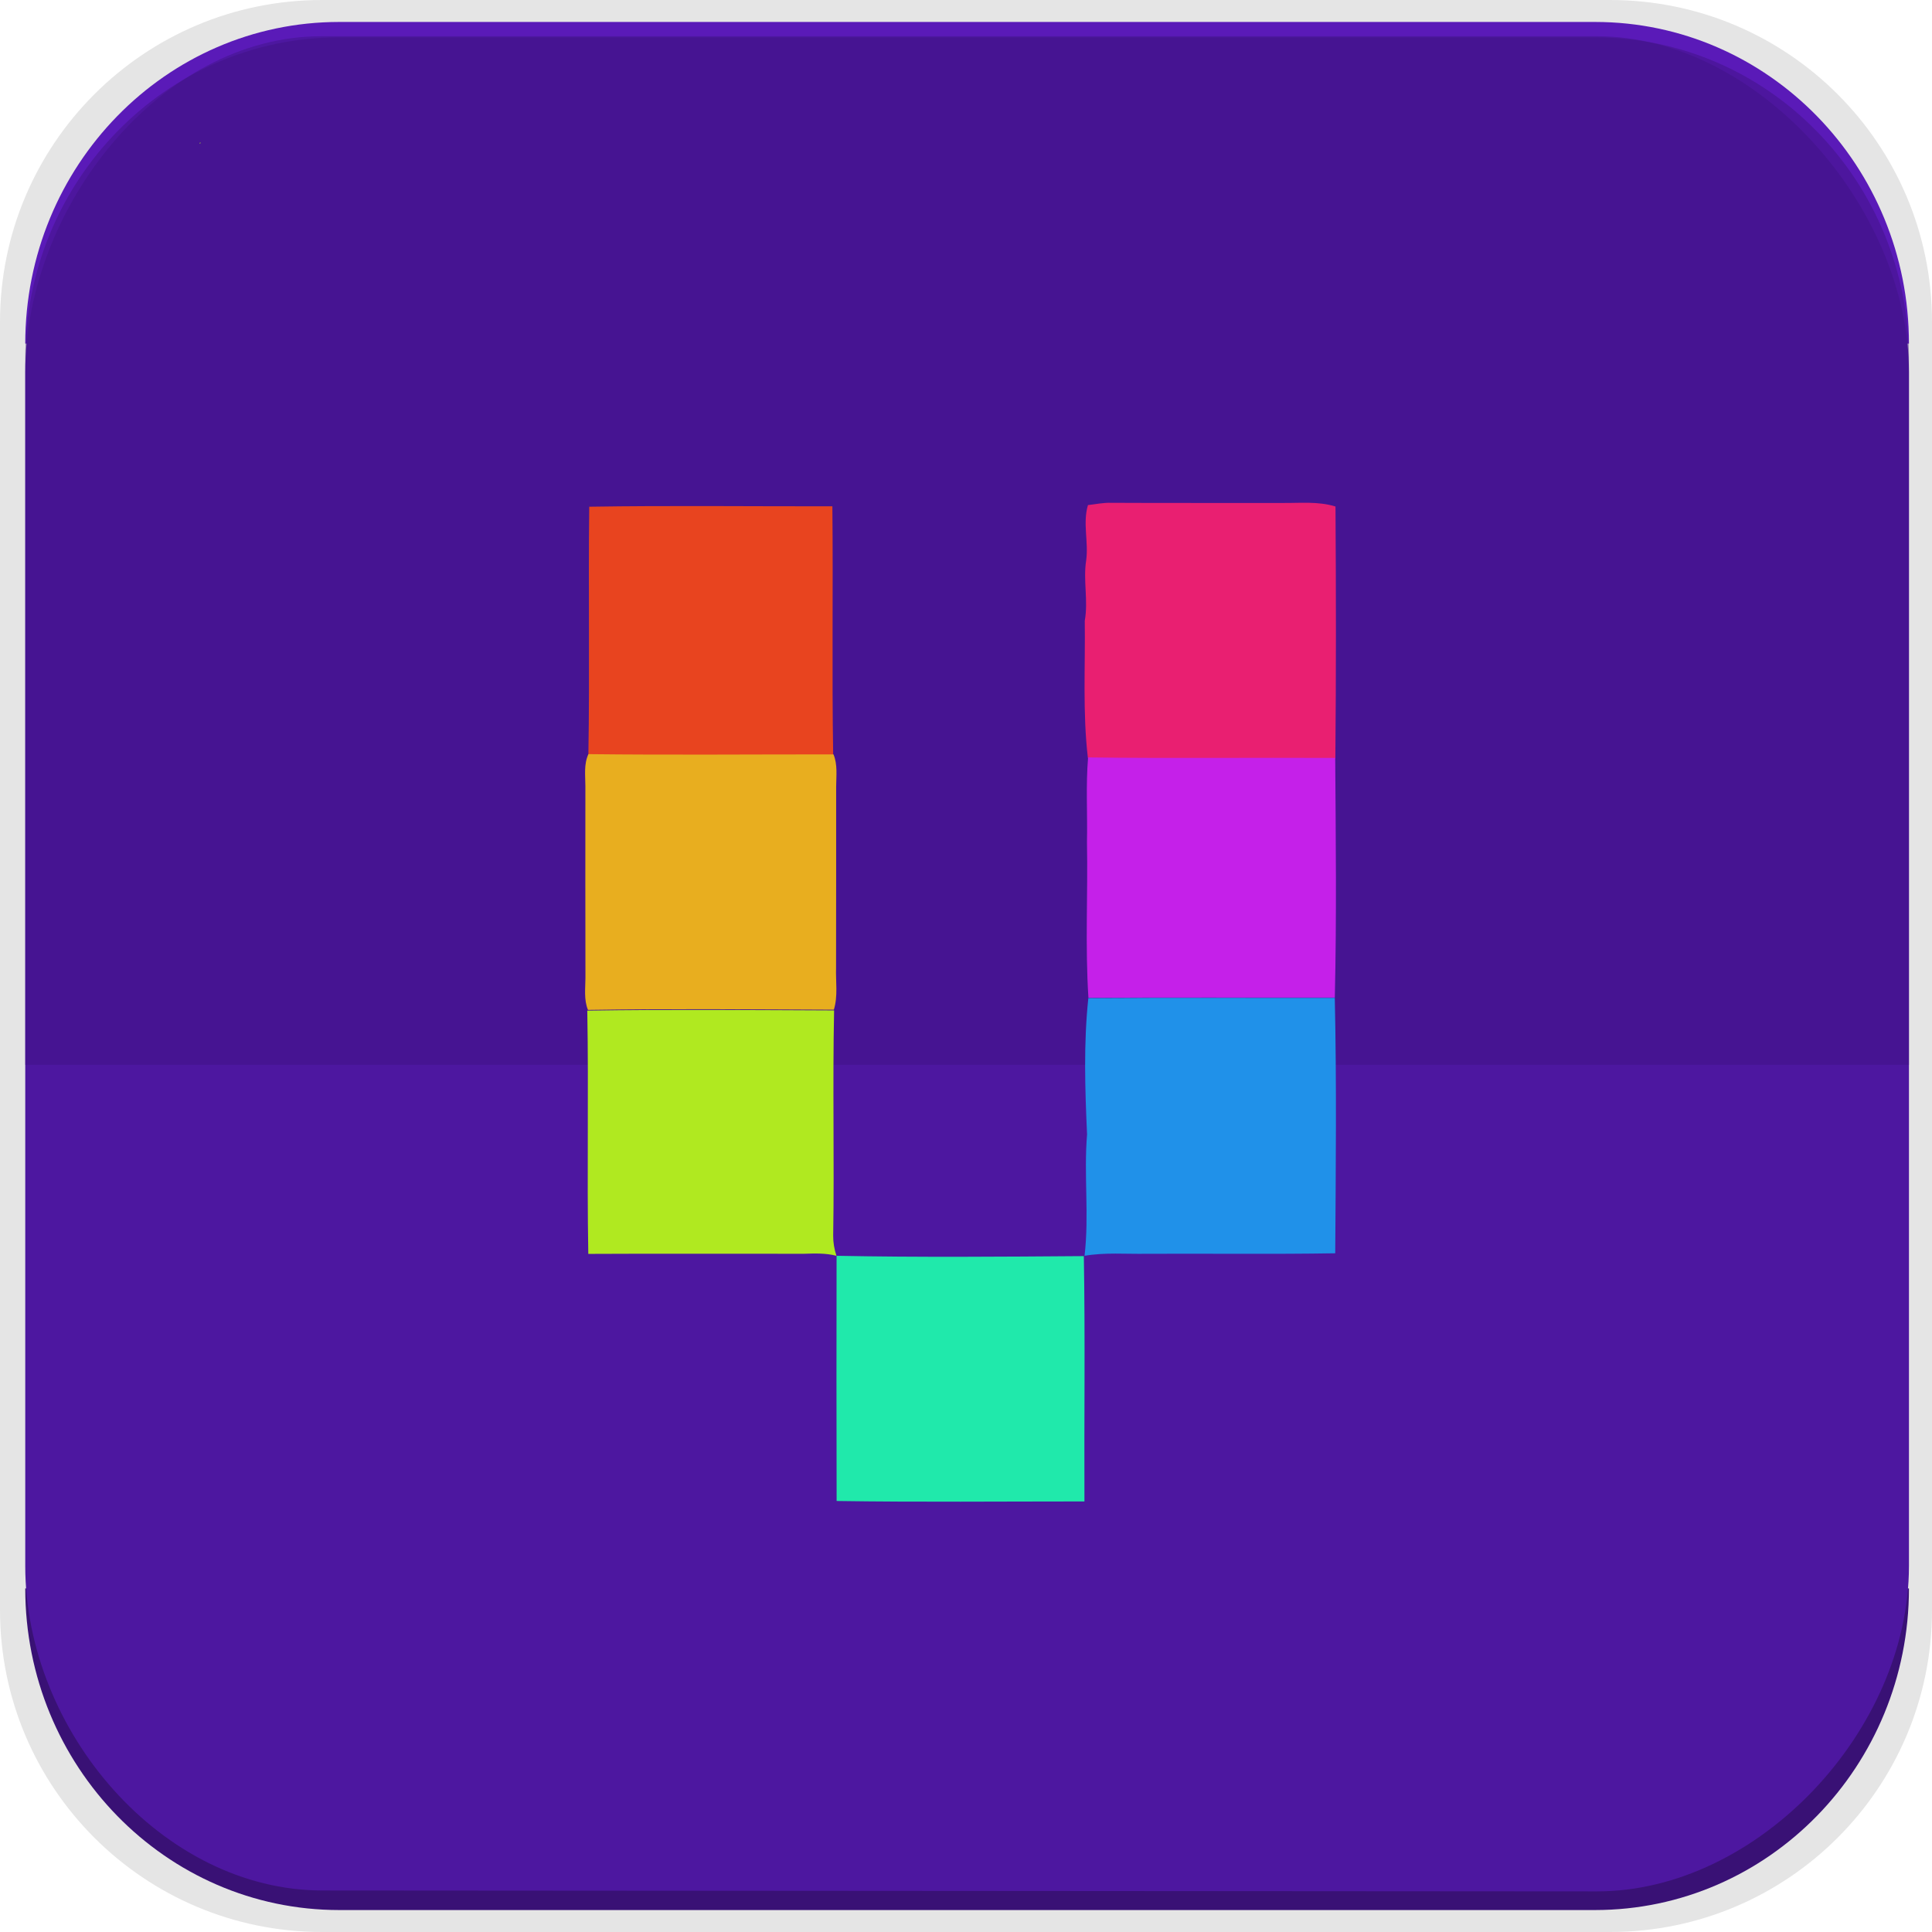
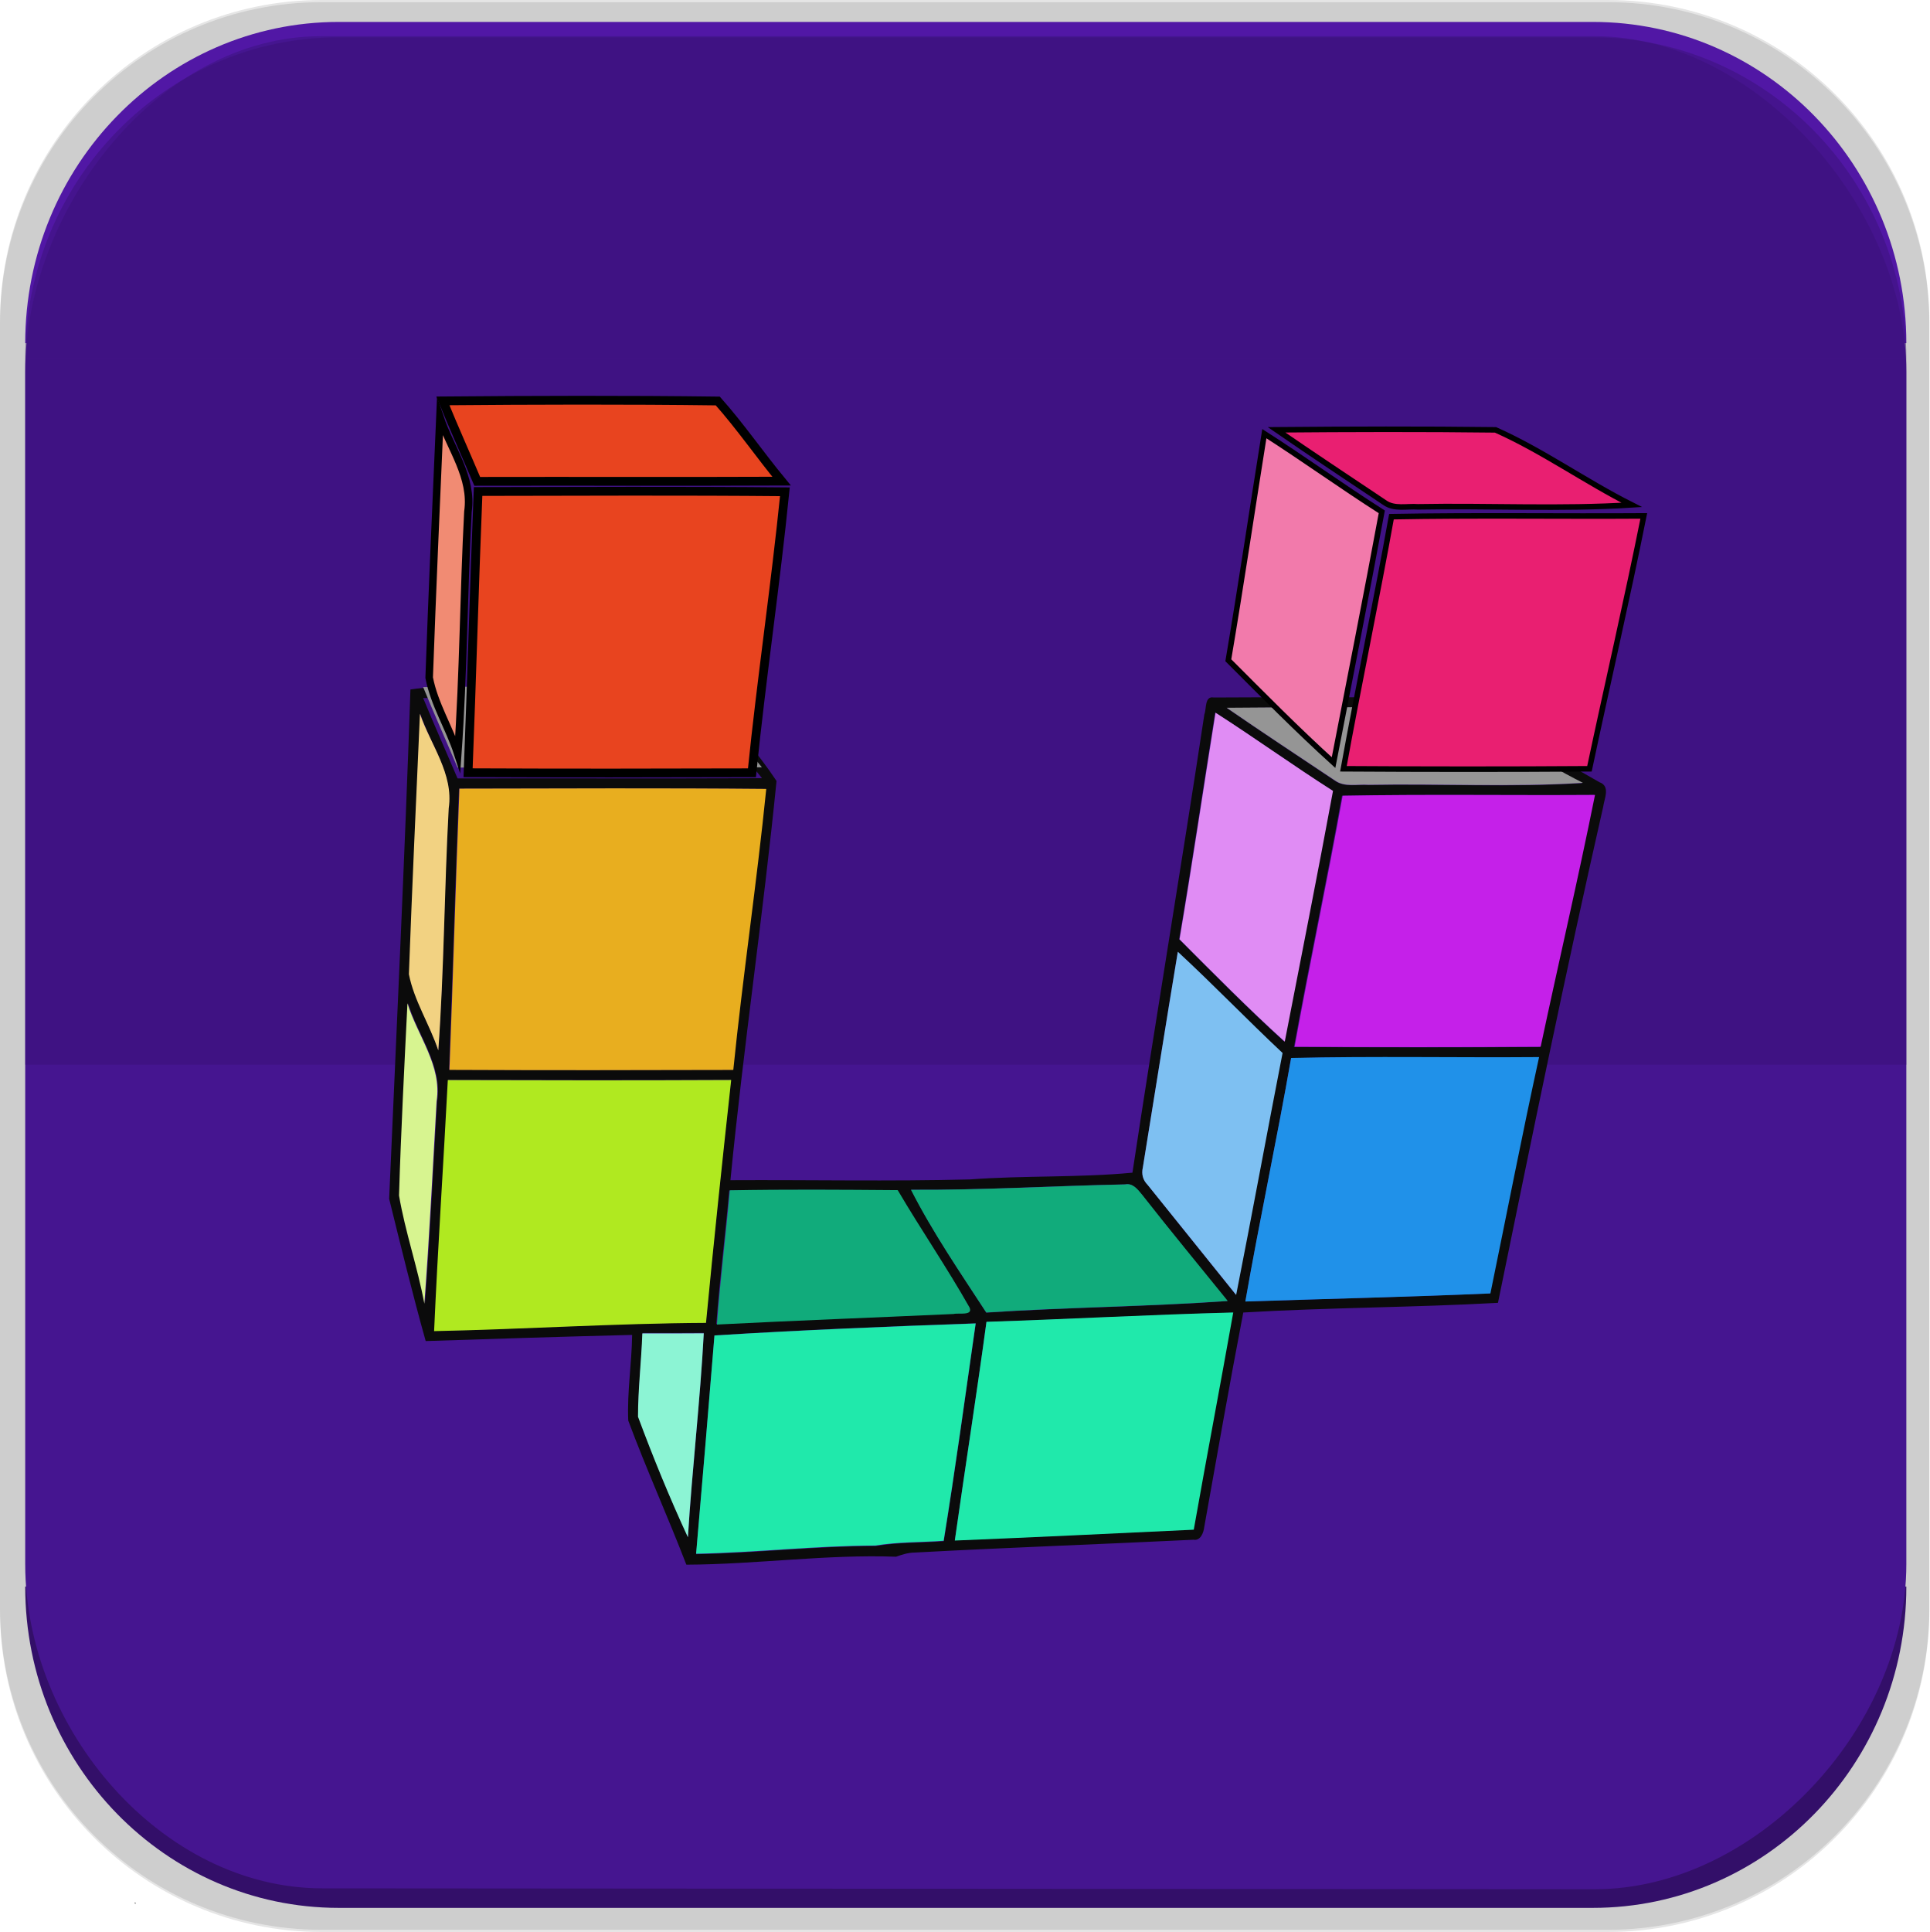
- <svg xmlns="http://www.w3.org/2000/svg" width="1760" height="1760" xml:space="preserve" overflow="hidden">
+ <svg xmlns="http://www.w3.org/2000/svg" width="1760" height="1762" xml:space="preserve" overflow="hidden">
  <defs>
    <clipPath id="clip0">
-       <rect x="650" y="267" width="1760" height="1760" />
+       <rect x="650" y="265" width="1760" height="1762" />
    </clipPath>
  </defs>
-   <g clip-path="url(#clip0)" transform="translate(-650 -267)">
+   <g clip-path="url(#clip0)" transform="translate(-650 -265)">
+     <path d="M650 558.339C650 396.332 781.332 265 943.339 265L2116.66 265C2278.67 265 2410 396.332 2410 558.339L2410 1731.66C2410 1893.67 2278.67 2025 2116.66 2025L943.339 2025C781.332 2025 650 1893.67 650 1731.66Z" fill="#000000" fill-rule="evenodd" fill-opacity="0.102" />
+     <path d="M673 1712 2389 1712C2389 1873.82 2260.95 2005 2102.99 2005L959.006 2005C801.049 2005 673 1873.82 673 1712Z" fill="#391175" fill-rule="evenodd" />
+     <path d="M673 578C673 416.18 801.049 285 959.006 285L2102.99 285C2260.95 285 2389 416.18 2389 578L673 578Z" fill="#5A1AB8" fill-rule="evenodd" />
+     <path d="M673 604.308C673 454.187 796.415 298 942.732 298L2104.86 298C2251.18 298 2389 454.187 2389 604.308L2389 1691.55C2389 1841.67 2251.18 1988 2104.86 1988L943.942 1987.18C797.626 1987.18 673 1841.67 673 1691.55L673 604.308Z" fill="#4D17A0" fill-rule="evenodd" />
+     <path d="M673 592C673 430.181 801.049 299 959.006 299L2102.99 299C2260.95 299 2389 430.181 2389 592L673 592Z" fill="#401383" fill-rule="evenodd" fill-opacity="0.502" />
+     <rect x="673" y="592" width="1716" height="644" fill="#401383" fill-opacity="0.502" />
    <path d="M650 560.339C650 398.332 781.332 267 943.339 267L2116.66 267C2278.67 267 2410 398.332 2410 560.339L2410 1733.66C2410 1895.67 2278.67 2027 2116.66 2027L943.339 2027C781.332 2027 650 1895.67 650 1733.66Z" fill="#000000" fill-rule="evenodd" fill-opacity="0.102" />
-     <path d="M673 1714 2389 1714C2389 1875.82 2260.95 2007 2102.99 2007L959.006 2007C801.049 2007 673 1875.82 673 1714Z" fill="#391175" fill-rule="evenodd" />
-     <path d="M673 580C673 418.18 801.049 287 959.006 287L2102.99 287C2260.95 287 2389 418.18 2389 580L673 580Z" fill="#5A1AB8" fill-rule="evenodd" />
-     <path d="M673 606.308C673 456.187 796.415 300 942.732 300L2104.86 300C2251.18 300 2389 456.187 2389 606.308L2389 1693.55C2389 1843.67 2251.18 1990 2104.86 1990L943.942 1989.19C797.626 1989.19 673 1843.67 673 1693.55L673 606.308Z" fill="#4D17A0" fill-rule="evenodd" />
-     <path d="M673 594C673 432.181 801.049 301 959.006 301L2102.99 301C2260.95 301 2389 432.181 2389 594L673 594Z" fill="#401383" fill-rule="evenodd" fill-opacity="0.502" />
-     <rect x="673" y="594" width="1716" height="643" fill="#401383" fill-opacity="0.502" />
-     <path d="M832 397 833 397C832.733 397.241 832.233 397.724 832 398L832 397Z" fill="#B0E920" fill-rule="evenodd" />
-     <path d="M1185 1187.64C1259.96 1186.49 1334.92 1187.18 1409.84 1187.46 1408.41 1255.76 1410.11 1324.15 1409.01 1392.54 1408.96 1398.83 1409.98 1404.98 1412 1411 1402.29 1408.47 1392.26 1408.84 1382.37 1409.16 1316.88 1409.21 1251.4 1408.93 1185.92 1409.26 1184.63 1335.4 1186.33 1261.5 1185 1187.64Z" fill="#B0E920" fill-rule="evenodd" />
-     <path d="M1186.78 728.599C1260.59 727.451 1334.41 728.324 1408.27 728.232 1409.05 803.765 1407.76 879.298 1409 954.785 1334.68 954.739 1260.32 955.428 1186 954.555 1187.28 879.252 1185.91 803.902 1186.78 728.599Z" fill="#E8441F" fill-rule="evenodd" />
-     <path d="M1641.09 727.124C1648.1 726.342 1655.03 724.824 1662.14 725.054 1714.19 725.33 1766.21 725.1 1818.22 725.192 1834.36 725.376 1850.87 723.536 1866.6 728.413 1867.11 804.922 1867.2 881.477 1866.47 957.987 1791.34 957.619 1716.17 958.493 1641.04 957.527 1636.18 916.028 1638.75 874.162 1638.2 832.48 1641.5 814.169 1636.59 795.72 1639.48 777.456 1641.77 760.709 1636.18 743.687 1641.09 727.124Z" fill="#E91F71" fill-rule="evenodd" />
-     <path d="M1186.03 954C1260.43 954.871 1334.89 954.183 1409.29 954.229 1413.15 963.533 1411.77 973.753 1411.72 983.56 1411.63 1038.51 1411.82 1093.46 1411.63 1148.46 1411.22 1161.24 1413.47 1174.3 1409.62 1186.82 1334.98 1186.54 1260.3 1185.85 1185.61 1187 1181.81 1177.7 1183.27 1167.48 1183.32 1157.76 1183.18 1099.6 1183.23 1041.44 1183.27 983.285 1183.27 973.523 1181.72 963.166 1186.03 954Z" fill="#E8AE1F" fill-rule="evenodd" />
-     <path d="M1641.21 957C1716.24 957.964 1791.32 957.092 1866.35 957.459 1866.85 1030.2 1867.68 1103.08 1865.98 1175.77 1791.18 1175.91 1716.33 1175.49 1641.53 1176 1638.46 1128.88 1641.12 1081.49 1640.2 1034.24 1640.75 1008.52 1639.06 982.67 1641.21 957Z" fill="#C520E9" fill-rule="evenodd" />
-     <path d="M1641.44 1176.26C1716.26 1175.75 1791.12 1176.17 1865.95 1176.03 1867.69 1253.57 1866.86 1331.16 1866.36 1408.71 1808.99 1409.67 1751.63 1408.89 1694.26 1409.17 1675.48 1409.49 1656.6 1407.79 1638 1411 1642.31 1374.15 1637.22 1337.26 1640.29 1300.41 1638.41 1259.03 1637.08 1217.55 1641.44 1176.26Z" fill="#2091E9" fill-rule="evenodd" />
-     <path d="M1412.1 1411C1487.12 1412.47 1562.28 1411.83 1637.35 1411.28 1638.63 1485.74 1637.57 1560.3 1637.89 1634.77 1562.64 1634.77 1487.39 1635.5 1412.14 1634.36 1411.91 1559.89 1412.01 1485.42 1412.1 1411Z" fill="#20E9AB" fill-rule="evenodd" />
+     <path d="M773 2001 773 2000C773.334 2000.17 773.834 2000.67 774.001 2001L773 2001Z" fill="#0B0B0B" fill-rule="evenodd" />
+     <path d="M1038.33 1488.05C1026.28 1445.07 1015.69 1401.64 1005 1358.31 1011.76 1203.55 1019.17 1048.63 1024.42 893.816 1031.58 892.706 1038.84 892 1046.1 892 1126.54 892.403 1207.02 891.848 1287.46 892.252 1294.22 891.294 1297.24 898.457 1301.13 902.442 1319.79 927.715 1341.02 951.121 1358.37 977.251 1346.26 1098.77 1328.21 1219.79 1316.31 1341.36 1389.13 1340.96 1462 1342.52 1534.82 1340.65 1584.14 1336.97 1633.77 1339.14 1683.04 1334.5 1704.12 1195.07 1727.57 1055.94 1748.65 916.466 1750.71 911.522 1748.7 899.567 1757.17 901.13 1825.91 900.626 1894.69 901.181 1963.43 900.828 1975.63 899.466 1985.37 907.84 1995.4 913.338 2033.27 935.029 2071.15 956.771 2109.02 978.361 2119.31 981.993 2113.41 993.444 2112.45 1000.91 2078.26 1151.18 2047.39 1302.21 2016.48 1453.2 1939.12 1457.48 1861.51 1457.43 1784.15 1462.02 1771.64 1527.15 1760.19 1592.42 1748.54 1657.65 1747.94 1662.74 1745.27 1670.36 1738.66 1669.25 1653.89 1673.39 1569.06 1676.36 1484.29 1680.95 1478.39 1681 1472.84 1682.82 1467.4 1684.74 1403.75 1682.42 1339.91 1691.75 1276.11 1692 1259.12 1647.96 1239.6 1604.88 1223.11 1560.59 1221.95 1534.56 1226.34 1508.53 1226.64 1482.45 1163.86 1484.02 1101.12 1485.98 1038.33 1488.05M1037.63 1453.7C1042.22 1392.31 1045.24 1330.77 1048.77 1269.27 1053.82 1236.89 1031.38 1209.65 1022.25 1179.99 1019.37 1238.35 1016.35 1296.72 1014.58 1355.13 1020.23 1388.37 1031.53 1420.51 1037.63 1453.7M1049.73 1222.71C1054.93 1149.27 1055.08 1075.52 1059.01 1001.97 1063.55 970.643 1042.87 944.261 1033.39 915.911 1029.96 995.008 1026.38 1074.16 1023.56 1153.25 1028.2 1177.57 1042.12 1199.16 1049.73 1222.71M1067.38 974.931C1159.97 974.729 1252.56 975.133 1345.15 974.729 1325.33 950.768 1307.48 924.839 1286.91 901.736 1203.34 900.676 1119.63 900.928 1036.01 901.635 1046.1 926.252 1056.99 950.465 1067.38 974.931M1046.55 1478.72C1129.01 1477.01 1211.36 1471.61 1293.76 1471.2 1300.77 1397.35 1308.59 1323.55 1316.66 1249.8 1230.78 1250.21 1144.89 1250.11 1059.01 1249.85 1055.08 1326.13 1049.93 1402.4 1046.55 1478.72M1059.57 1240.57C1145.8 1240.98 1232.09 1240.87 1318.37 1240.62 1327.05 1155.07 1339.81 1070.02 1348.43 984.465 1255.24 983.607 1161.94 984.061 1068.69 984.213 1065.21 1069.67 1062.94 1155.12 1059.57 1240.57M1277.58 1666.78C1281.36 1604.63 1288.72 1542.79 1292 1480.59 1273.39 1480.74 1254.78 1480.74 1236.17 1480.69 1235.27 1506.06 1232.24 1531.44 1232.24 1556.76 1246.01 1593.94 1260.98 1630.76 1277.58 1666.78M1285.04 1682.47C1339.66 1681.46 1394.07 1675.05 1448.69 1675 1469.26 1671.52 1490.19 1672.18 1510.92 1670.61 1521.61 1604.53 1530.64 1538.14 1540.12 1471.86 1460.69 1474.63 1381.16 1477.91 1301.78 1482.86 1296.39 1549.44 1290.79 1615.98 1285.04 1682.47M1303.45 1472.57C1375.46 1468.88 1447.53 1466.26 1519.54 1462.98 1523.47 1461.77 1537.49 1464.95 1533.91 1457.08 1513.34 1420.91 1489.64 1386.51 1468.4 1350.64 1417.32 1350.24 1366.28 1349.89 1315.2 1350.79 1311.62 1391.4 1306.42 1431.91 1303.45 1472.57M1549.75 1462.17C1622.92 1457.33 1696.45 1456.83 1769.57 1451.63 1743.55 1419.3 1717.13 1387.26 1691.61 1354.53 1687.68 1349.78 1683.24 1343.68 1676.13 1345.14 1611.12 1346.45 1546.17 1350.44 1481.21 1350.04 1500.98 1389.03 1525.95 1425.5 1549.75 1462.17M1521.05 1669.7C1593.47 1666.73 1665.94 1663.25 1738.36 1659.82 1750.01 1593.89 1762.56 1528.16 1774.26 1462.22 1699.43 1464.14 1624.64 1468.28 1549.85 1470.7 1540.87 1537.14 1530.43 1603.32 1521.05 1669.7M1696.9 1345.55C1723.73 1378.89 1750.51 1412.29 1777.29 1445.68 1791.76 1372.38 1805.18 1298.89 1819.45 1225.54 1787.28 1195.32 1756.71 1163.44 1724.34 1133.43 1713.45 1198.8 1703.21 1264.28 1692.57 1329.66 1691.16 1335.81 1692.57 1341.11 1696.9 1345.55M1725.6 1121.57C1757.12 1153.15 1788.49 1184.98 1821.52 1214.95 1836.24 1138.72 1851.42 1062.55 1865.49 986.18 1829.33 963.127 1794.54 938.005 1758.43 914.851 1747.44 983.758 1737.25 1052.77 1725.6 1121.57M1867.76 977.1C1876.59 983.406 1888.09 980.227 1898.22 980.984 1963.23 979.773 2028.58 983.305 2093.44 979.219 2051.18 957.982 2012.09 929.934 1969.03 910.766 1902.41 909.958 1835.69 910.16 1769.07 910.715 1801.7 933.213 1834.78 955.056 1867.76 977.1M1786.12 1451.93C1860.4 1449.46 1934.73 1447.8 2008.97 1444.57 2023.69 1372.79 2037.61 1300.8 2053.24 1229.22 1978.1 1229.83 1902.91 1228.26 1827.77 1230.03 1814.86 1304.18 1799.03 1377.78 1786.12 1451.93M1830.34 1219.89C1905.18 1220.34 1980.02 1220.39 2054.81 1219.89 2071.1 1143.21 2088.95 1066.84 2104.38 989.963 2027.63 990.468 1950.87 989.257 1874.17 990.67 1860.4 1067.19 1844.26 1143.37 1830.34 1219.89Z" fill="#0B0B0B" fill-rule="evenodd" />
+     <path d="M1037.1 1454C1030.98 1420.77 1019.66 1388.61 1014 1355.33 1015.77 1296.85 1018.8 1238.43 1021.68 1180 1030.83 1209.69 1053.32 1236.96 1048.27 1269.38 1044.73 1330.94 1041.7 1392.54 1037.1 1454Z" fill="#D7F490" fill-rule="evenodd" />
+     <path d="M1049.83 1223C1042.02 1199.43 1027.76 1177.82 1023 1153.49 1025.9 1074.35 1029.57 995.147 1033.08 916 1042.8 944.368 1063.99 970.767 1059.34 1002.11 1055.31 1075.71 1055.15 1149.51 1049.83 1223Z" fill="#F2D282" fill-rule="evenodd" />
+     <path d="M1277.52 1667C1260.86 1631.02 1245.82 1594.23 1232 1557.09 1232 1531.8 1235.04 1506.45 1235.95 1481.1 1254.63 1481.15 1273.32 1481.15 1292 1481 1288.71 1543.13 1281.32 1604.92 1277.52 1667Z" fill="#8CF4D4" fill-rule="evenodd" />
+     <path d="M1696.89 1345.63C1692.53 1341.18 1691.11 1335.87 1692.53 1329.7 1703.22 1264.17 1713.51 1198.53 1724.45 1133 1756.97 1163.09 1787.68 1195.04 1820 1225.33 1805.66 1298.85 1792.19 1372.53 1777.65 1446 1750.74 1412.53 1723.84 1379.05 1696.89 1345.63Z" fill="#7EC0F2" fill-rule="evenodd" />
+     <path d="M1726 1121.66C1737.66 1052.87 1747.85 983.885 1758.86 915 1794.99 938.146 1829.81 963.26 1866 986.306 1851.92 1062.65 1836.73 1138.8 1821.99 1215 1788.93 1185.05 1757.54 1153.22 1726 1121.66Z" fill="#E08CF4" fill-rule="evenodd" />
+     <path d="M1067.35 965C1056.97 940.504 1046.08 916.261 1036 891.613 1119.58 890.906 1203.25 890.654 1286.78 891.715 1307.35 914.847 1325.19 940.807 1345 964.798 1252.45 965.202 1159.9 964.798 1067.35 965Z" fill="#959595" fill-rule="evenodd" />
+     <path d="M1046 1479C1049.39 1402.65 1054.55 1326.35 1058.5 1250.05 1144.66 1250.3 1230.83 1250.4 1317 1250 1308.9 1323.78 1301.06 1397.6 1294.03 1471.48 1211.35 1471.89 1128.73 1477.28 1046 1479Z" fill="#B0E920" fill-rule="evenodd" />
+     <path d="M1060 1240.73C1063.38 1155.24 1065.65 1069.75 1069.13 984.256 1162.42 984.105 1255.76 983.651 1349 984.508 1340.37 1070.1 1327.61 1155.19 1318.93 1240.78 1232.6 1241.03 1146.28 1241.13 1060 1240.73Z" fill="#E8AE1F" fill-rule="evenodd" />
+     <path d="M1285 1682C1290.75 1615.71 1296.34 1549.36 1301.74 1482.97 1381.09 1478.04 1460.6 1474.77 1540 1472 1530.52 1538.09 1521.5 1604.29 1510.81 1670.18 1490.09 1671.74 1469.17 1671.09 1448.6 1674.56 1394 1674.61 1339.6 1680.99 1285 1682Z" fill="#20E9AB" fill-rule="evenodd" />
+     <path d="M1521 1670C1530.41 1603.45 1540.88 1537.1 1549.89 1470.5 1624.91 1468.07 1699.93 1463.92 1775 1462 1763.26 1528.1 1750.67 1593.99 1738.98 1660.09 1666.34 1663.53 1593.64 1667.02 1521 1670Z" fill="#20E9AB" fill-rule="evenodd" />
+     <path d="M1867.88 976.845C1834.84 954.81 1801.69 932.976 1769 910.487 1835.75 909.932 1902.6 909.73 1969.35 910.537 2012.5 929.698 2051.66 957.734 2094 978.963 2029.02 983.047 1963.54 979.518 1898.4 980.728 1888.25 979.971 1876.73 983.148 1867.88 976.845Z" fill="#959595" fill-rule="evenodd" />
+     <path d="M1786 1452C1798.95 1377.77 1814.84 1304.1 1827.79 1229.87 1903.18 1228.11 1978.61 1229.67 2054 1229.07 2038.32 1300.72 2024.35 1372.77 2009.58 1444.63 1935.1 1447.86 1860.53 1449.53 1786 1452Z" fill="#2091E9" fill-rule="evenodd" />
+     <path d="M1831 1219.64C1844.92 1143.21 1861.05 1067.14 1874.82 990.712 1951.51 989.302 2028.26 990.511 2105 990.007 2089.57 1066.79 2071.72 1143.06 2055.43 1219.64 1980.66 1220.14 1905.83 1220.09 1831 1219.64Z" fill="#C520E9" fill-rule="evenodd" />
+     <path d="M1304 1473C1306.97 1432.12 1312.17 1391.4 1315.75 1350.57 1366.82 1349.66 1417.85 1350.02 1468.92 1350.42 1490.15 1386.48 1513.85 1421.07 1534.42 1457.43 1538 1465.34 1523.98 1462.15 1520.05 1463.36 1448.05 1466.66 1376 1469.3 1304 1473Z" fill="#11AB7B" fill-rule="evenodd" />
+     <path d="M1549.69 1462C1525.83 1425.41 1500.81 1389.01 1481 1350.1 1546.1 1350.51 1611.2 1346.53 1676.35 1345.22 1683.47 1343.76 1687.92 1349.85 1691.86 1354.58 1717.44 1387.25 1743.92 1419.21 1770 1451.48 1696.71 1456.66 1623.02 1457.17 1549.69 1462Z" fill="#11AB7B" fill-rule="evenodd" />
+     <path d="M1067.6 952.5C1060.01 928.927 1046.13 907.323 1041.5 882.994 1044.32 803.846 1047.89 724.647 1051.31 645.5 1060.76 673.868 1081.39 700.267 1076.86 731.613 1072.94 805.208 1072.79 879.006 1067.6 952.5Z" stroke="#000000" stroke-width="6.875" stroke-miterlimit="8" fill="#F18B73" fill-rule="evenodd" />
+     <path d="M1770.5 867.156C1782.16 798.372 1792.35 729.385 1803.36 660.5 1839.49 683.646 1874.31 708.76 1910.5 731.806 1896.42 808.155 1881.23 884.302 1866.49 960.5 1833.43 930.545 1802.04 898.725 1770.5 867.156Z" stroke="#000000" stroke-width="5.042" stroke-miterlimit="8" fill="#F27AAB" fill-rule="evenodd" />
+     <path d="M1085.35 704C1074.97 679.504 1064.08 655.261 1054 630.614 1137.58 629.907 1221.25 629.654 1304.78 630.715 1325.35 653.847 1343.19 679.807 1363 703.798 1270.45 704.202 1177.9 703.798 1085.35 704Z" stroke="#000000" stroke-width="8.021" stroke-miterlimit="8" fill="#E8441F" fill-rule="evenodd" />
+     <path d="M1077 969.729C1080.38 884.238 1082.65 798.747 1086.13 713.256 1179.42 713.104 1272.76 712.65 1366 713.508 1357.37 799.1 1344.61 884.187 1335.93 969.779 1249.6 970.031 1163.28 970.132 1077 969.729Z" stroke="#000000" stroke-width="8.021" stroke-miterlimit="8" fill="#E8441F" fill-rule="evenodd" />
+     <path d="M1913.08 723.345C1880.14 701.309 1847.09 679.476 1814.5 656.987 1881.04 656.432 1947.69 656.23 2014.23 657.037 2057.25 676.198 2096.29 704.234 2138.5 725.462 2073.72 729.547 2008.44 726.017 1943.51 727.227 1933.38 726.471 1921.9 729.648 1913.08 723.345Z" stroke="#000000" stroke-width="5.042" stroke-miterlimit="8" fill="#E91F71" fill-rule="evenodd" />
+     <path d="M1875.5 966.139C1889.42 889.38 1905.55 812.975 1919.32 736.216 1996.01 734.799 2072.76 736.014 2149.5 735.508 2134.07 812.621 2116.22 889.229 2099.93 966.139 2025.16 966.645 1950.33 966.595 1875.5 966.139Z" stroke="#000000" stroke-width="5.042" stroke-miterlimit="8" fill="#E91F71" fill-rule="evenodd" />
  </g>
</svg>
